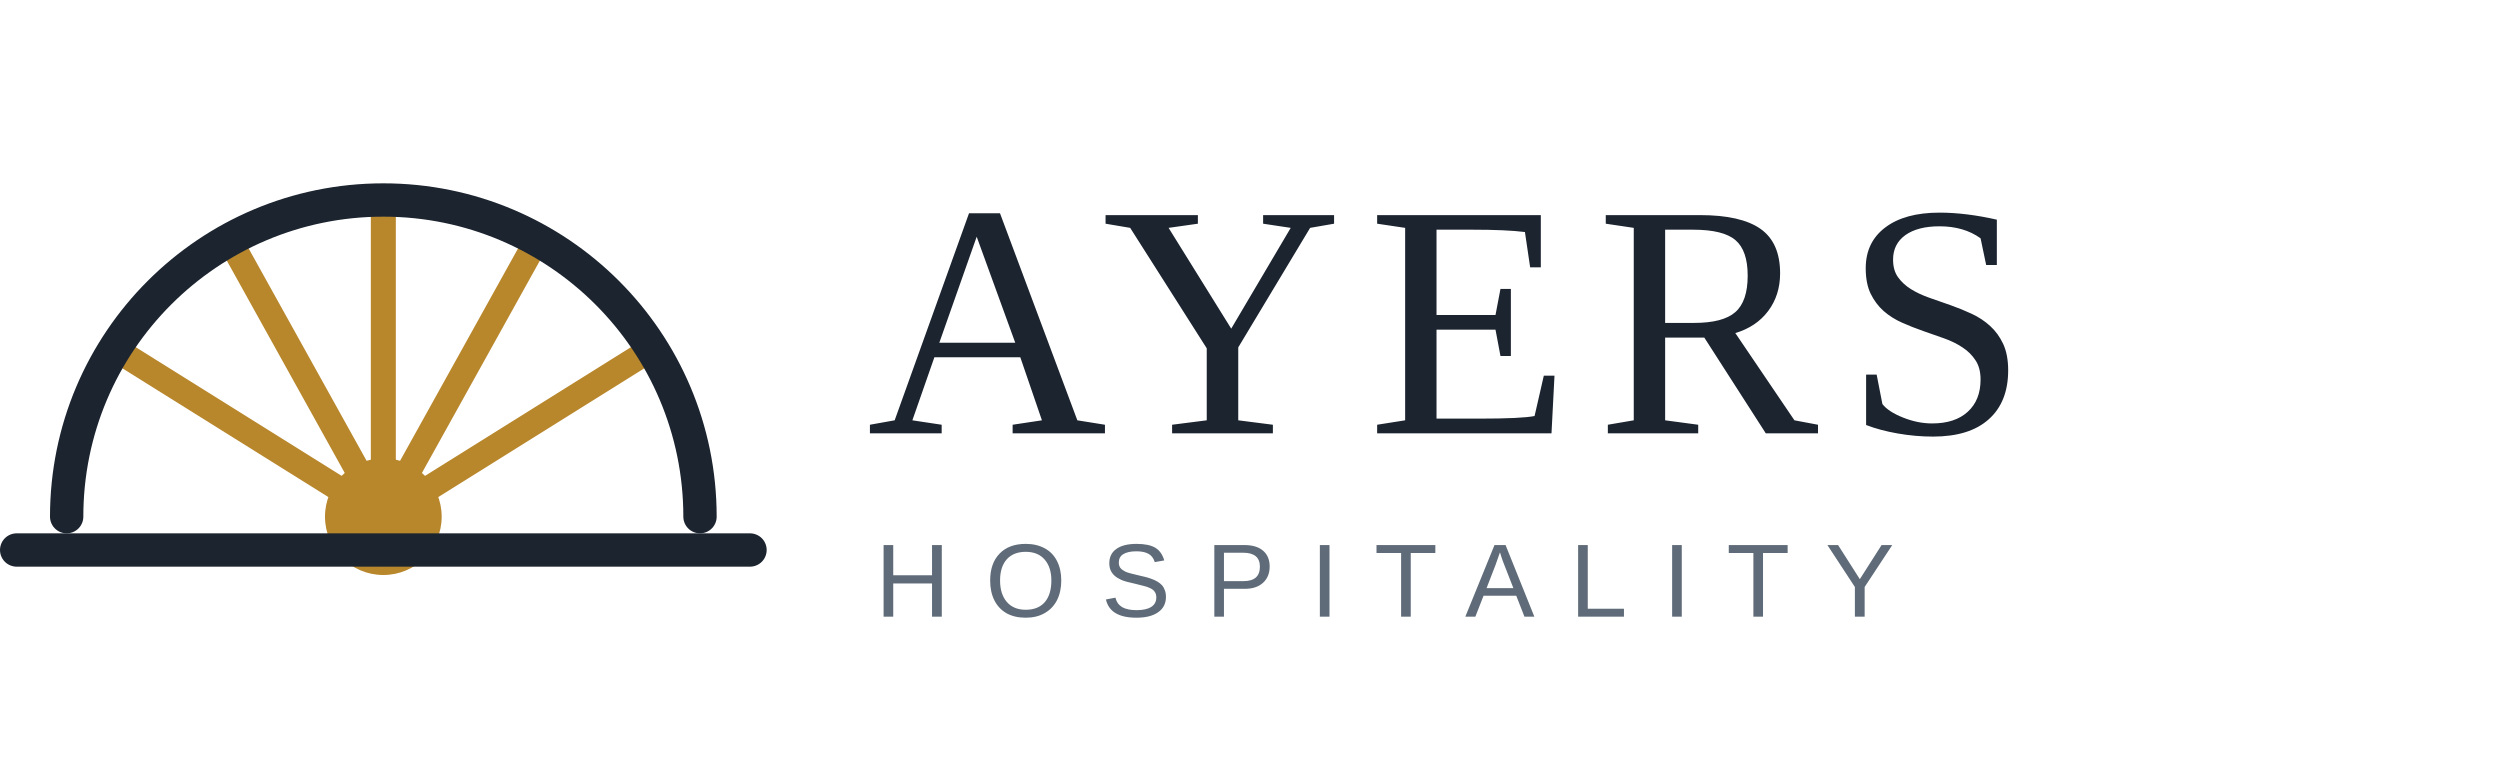
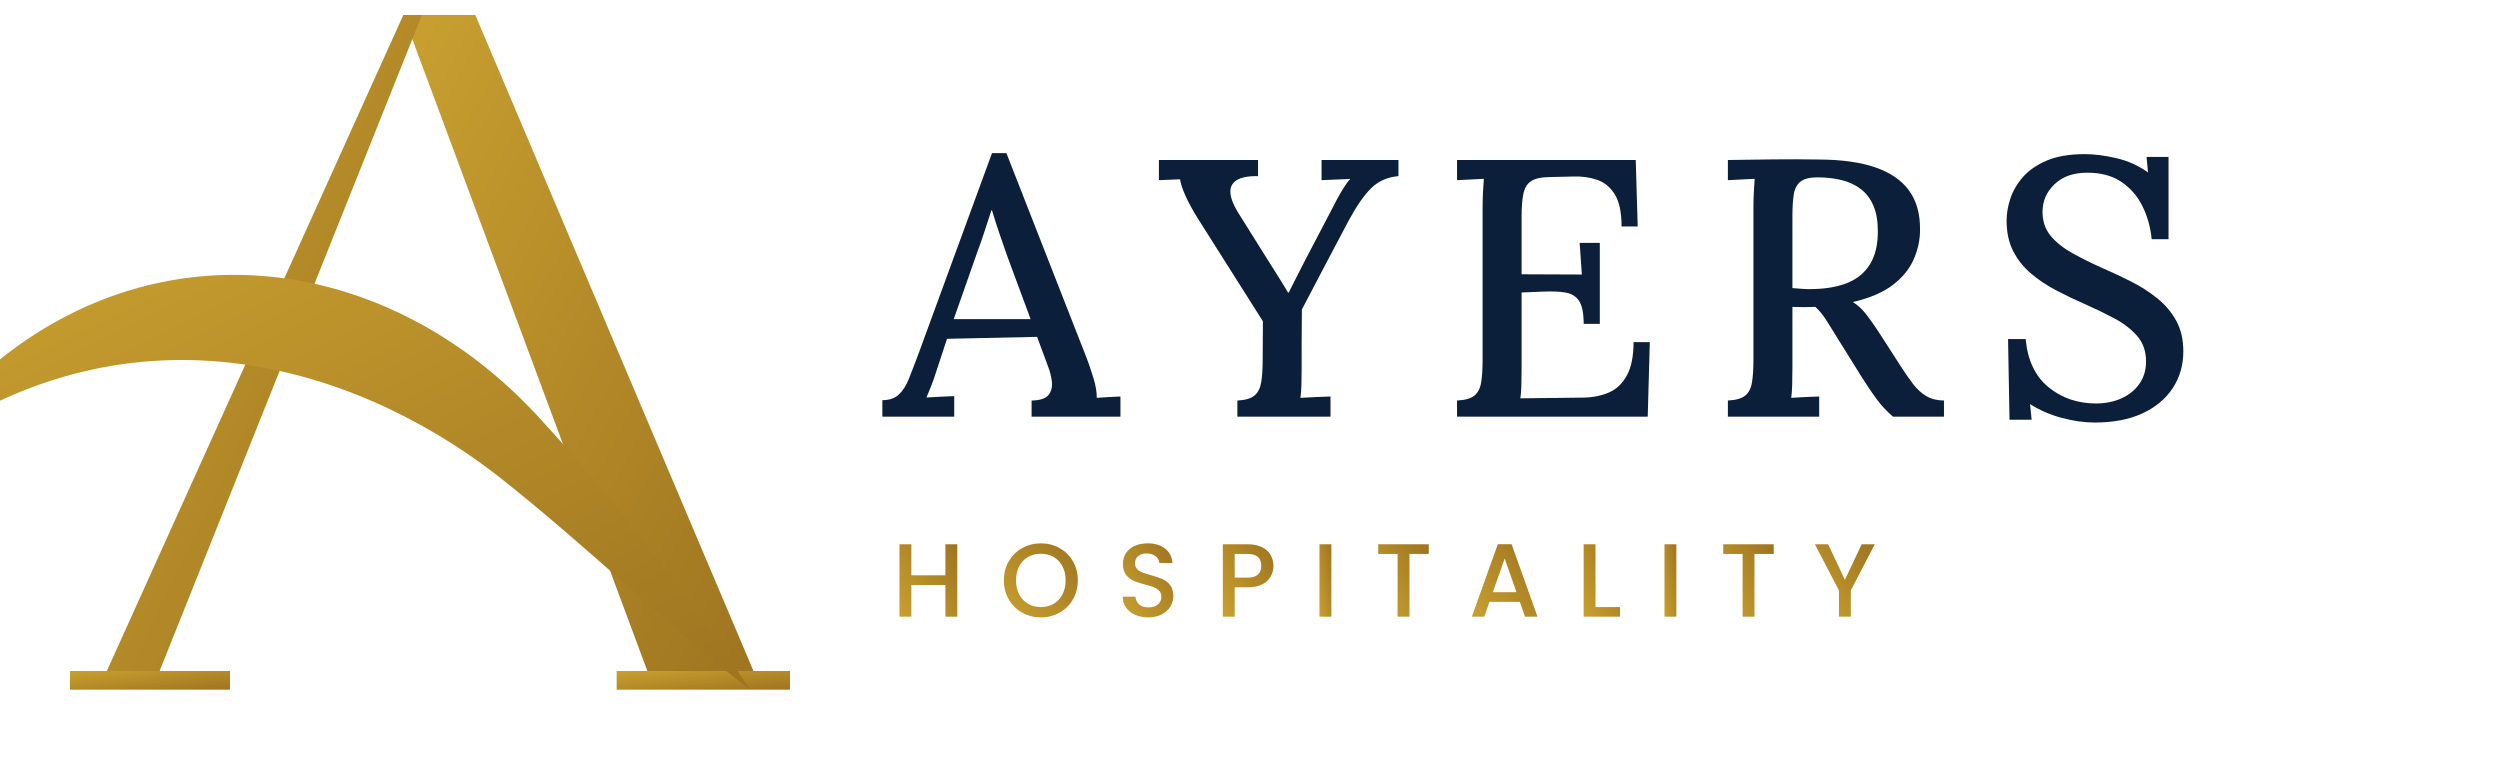
<svg xmlns="http://www.w3.org/2000/svg" viewBox="0 0 300 92" width="300" height="92" role="img" aria-label="Ayers Hospitality">
  <defs>
-     <clipPath id="a">
-       <path d="M8 62 A38 38 0 0 1 84 62 Z" />
-     </clipPath>
+     <linearGradient id="g" x1="0" y1="0" x2="1" y2="1">
+       <stop offset="0" stop-color="#C9A030" />
+       <stop offset="1" stop-color="#9E7420" />
+     </linearGradient>
  </defs>
-   <g clip-path="url(#a)" stroke="#B8862B" stroke-width="3" stroke-linecap="round">
-     <line x1="46" y1="62" x2="46" y2="20" />
-     <line x1="46" y1="62" x2="26" y2="26" />
-     <line x1="46" y1="62" x2="66" y2="26" />
-     <line x1="46" y1="62" x2="14" y2="42" />
-     <line x1="46" y1="62" x2="78" y2="42" />
+   <g fill="url(#g)">
+     <g transform="translate(50,45) scale(0.16)">
+       <path d="M-10 -270 L 44 -270 L 256 230 L 176 230 Z" />
+       <path d="M-10 -270 L 4 -270 L -196 230 L -236 230 Z" />
+       <path d="M-260 222 L-140 222 L-140 236 L-260 236 Z" />
+       <path d="M150 222 L280 222 L280 236 L150 236 Z" />
+       <path d="M-380 60 C -250 -120, -40 -110, 90 30 C 150 95, 200 160, 250 236 C 190 190, 130 130, 60 75 C -50 -10, -220 -60, -380 60 Z" />
+     </g>
  </g>
-   <circle cx="46" cy="62" r="7" fill="#B8862B" />
-   <path d="M8 62 A38 38 0 0 1 84 62" fill="none" stroke="#1C2430" stroke-width="4" stroke-linecap="round" />
-   <line x1="2" y1="66" x2="90" y2="66" stroke="#1C2430" stroke-width="4" stroke-linecap="round" />
-   <text x="104" y="52" font-family="Fraunces, Georgia, 'Times New Roman', serif" font-size="40" font-weight="500" letter-spacing="3" fill="#1C2430">AYERS</text>
-   <text x="105" y="74" font-family="'Libre Franklin', 'Helvetica Neue', Arial, sans-serif" font-size="12.5" letter-spacing="4.2" fill="#5F6B78">HOSPITALITY</text>
+   <g fill="#0B1F3A">
+     <path transform="translate(106.0,50) scale(0.044,-0.044)" d="M-2.667 0V44.999Q26.667 44.999 43 60.999Q59.333 76.999 70.166 104.333Q81 131.666 94 166.333L296.333 718.667H335.666L555.333 157.666Q562.666 138.666 572.666 106.499Q582.666 74.333 581.999 51.333Q598.999 52.666 615.499 53.499Q631.999 54.333 646.666 54.999V0H404.334V43.999Q439 44.666 450.501 59.166Q462.001 73.666 459.667 95Q457.334 116.333 449.334 136.666L419.334 217.667L173.666 212.334L144.999 125.332Q138.666 104.999 131.832 87.166Q124.999 69.333 117.666 52.333Q136.333 53.666 156.832 54.499Q177.332 55.333 193.333 55.999V0ZM191.999 266H401.667L339 435.001Q327.333 467.667 316.333 500.167Q305.333 532.667 296.333 562.667H294.666Q286.666 538.334 277 508.334Q267.333 478.334 254.333 443.334Z" />
+     <path transform="translate(139.2,50) scale(0.044,-0.044)" d="M211 0V43.999Q244.001 45.666 258.167 58Q272.334 70.333 276.167 94.667Q280 119 280 155L280.667 260.001L103.334 540.334Q82 574.667 69.667 602.001Q57.333 629.334 54.667 647.334Q38.667 646.334 25.0 646.167Q11.333 646.001 -3 645.001V700H267.332V656.001Q226.999 656.667 208.665 644.667Q190.332 632.667 191.999 610.5Q193.666 588.333 212.333 557.667L290.999 432Q298.666 420 308.666 404.167Q318.666 388.333 329.166 371.5Q339.666 354.667 349.333 338.333H351Q360 357 371.333 378.667Q382.666 400.333 395.333 425.666L469.333 567.001Q474.333 577.334 482.333 592.168Q490.333 607.001 499.833 622.501Q509.333 638.001 519 648.334Q501 647.334 479.333 646.667Q457.667 646.001 440.667 645.001V700H650.333V656.001Q605.999 652.334 576.666 623.834Q547.332 595.334 514.332 534.334Q480.999 471 448.999 410.667Q416.999 350.334 386.999 292.334Q386.999 275.667 386.666 251Q386.332 226.333 386.332 201.166Q386.332 175.999 386.332 157.332Q386.332 138.665 386.332 133.999Q386.332 106.999 385.666 85.666Q384.999 64.333 382.999 51.333Q402.666 52.666 425.166 53.499Q447.666 54.333 464.999 54.999V0Z" />
+     <path transform="translate(172.5,50) scale(0.044,-0.044)" d="M398.667 253Q398.667 296.334 386.334 315.334Q374 334.334 349.167 338.5Q324.333 342.667 286.667 341L229.332 338.667V131.332Q229.332 104.332 228.666 83.666Q227.999 62.999 225.999 49.999L398 51.999Q437.334 52.666 468 66.166Q498.667 79.666 516.667 112.833Q534.667 145.999 534.667 203.333H579L573.333 0H53.333V43.999Q86.334 45.666 100.834 57.666Q115.334 69.666 119.167 94Q123 118.333 123 155V570.668Q123 593.001 124.167 613.667Q125.333 634.334 126.333 648.667Q109 647.667 89 646.834Q69 646.001 53.333 645.001V700H540.666L546 518.667H502Q502 576.334 483.667 606.001Q465.334 635.667 435.667 645.834Q406 656.001 371.667 655.001L302.332 653.334Q270.665 652.667 254.999 642.167Q239.332 631.667 234.332 608.5Q229.332 585.333 229.332 545V388.333L393.667 387.666L387.667 474H442.666V253Z" />
+     <path transform="translate(205.0,50) scale(0.044,-0.044)" d="M53.333 0V43.999Q86.334 45.666 100.834 57.666Q115.334 69.666 119.167 94Q123 118.333 123 155V570.668Q123 593.001 124.167 613.667Q125.333 634.334 126.333 648.667Q109 647.667 89 646.834Q69 646.001 53.333 645.001V700Q114.333 701 176.333 701.667Q238.333 702.333 300.666 701.333Q394.666 701 455.999 679.667Q517.332 658.333 547.665 616.333Q577.999 574.334 577.332 510.334Q577.665 470.334 560.832 430.667Q543.999 391.001 504.166 360.001Q464.332 329.001 393.998 312.667Q413.665 300.667 429.832 280Q445.998 259.334 462.998 233.333L523.999 138.666Q542.665 109.333 558.999 88.333Q575.332 67.333 594.999 55.833Q614.666 44.333 642.666 43.999V0H503.667Q478.333 21.667 459.5 47.167Q440.666 72.667 420 105.334L350.666 216.667Q337.666 237.333 323.5 260.334Q309.333 283.334 291.999 299.334Q275.999 298.667 260.666 298.667Q245.332 298.667 229.332 299.334V134.332Q229.332 106.999 228.666 85.666Q227.999 64.333 225.999 51.333Q237.666 52.333 251.332 52.833Q264.999 53.333 278.499 54.166Q291.999 54.999 302.332 54.999V0ZM286.666 348Q341.999 349.333 380.999 365.5Q419.999 381.667 441.166 416.167Q462.333 450.667 462.333 505.667Q462.333 547 450.333 575.167Q438.333 603.333 416.167 620.5Q394 637.667 363.666 645.167Q333.333 652.667 297.666 652.667Q265.999 652.667 251.332 641Q236.665 629.334 232.999 606Q229.332 582.667 229.332 547V350.667Q243.666 349.667 257.332 348.5Q270.999 347.333 286.666 348Z" />
+     <path transform="translate(238.4,50) scale(0.044,-0.044)" d="M450 484Q445 534.667 424 575.834Q403 617 365.833 641.334Q328.667 665.667 273.666 665.334Q217.999 665.334 185.166 634Q152.333 602.667 152.333 558.667Q152.333 520.333 174.166 493.666Q196 467 233.666 446Q271.333 425 318.333 404Q356.333 387.666 394.999 368Q433.666 348.333 465.666 322.5Q497.666 296.666 516.999 261.5Q536.333 226.333 536.333 178Q536.333 121.667 507.333 77.667Q478.333 33.667 424.499 8.833Q370.666 -16 295 -16Q251.666 -16 204.166 -3.167Q156.666 9.667 118.333 34.333L122.666 -8.333H62.333L58.333 211.666H106.333Q114.333 125 168.499 80.499Q222.666 35.999 298.666 35.999Q336.666 35.999 367.667 49.999Q398.667 63.999 416.667 89.833Q434.667 115.666 434.667 150.667Q434.667 192.334 410.5 220Q386.333 247.667 348.833 267.667Q311.333 287.667 270 306.001Q228.667 324.001 190.167 344.167Q151.667 364.334 121 390.334Q90.334 416.334 72.334 451.5Q54.334 486.667 54.334 535Q54.334 562.667 64.334 593.833Q74.334 625 98.333 652.833Q122.333 680.667 163.667 698.333Q205 716 267.666 716Q306.333 716 353.833 705Q401.333 694 440 666L436 708.333H495.999V484Z" />
+   </g>
+   <g fill="url(#g)">
+     <path transform="translate(107.0,74) scale(0.0125,-0.0125)" d="M630 695V0H516V304H189V0H75V695H189V397H516V695Z" />
+     <path transform="translate(120.0,74) scale(0.0125,-0.0125)" d="M37 349Q37 451 84.5 532.0Q132 613 213.5 658.5Q295 704 392 704Q490 704 571.5 658.5Q653 613 700.0 532.0Q747 451 747 349Q747 247 700.0 165.5Q653 84 571.5 38.5Q490 -7 392 -7Q295 -7 213.5 38.5Q132 84 84.5 165.5Q37 247 37 349ZM630 349Q630 426 599.5 484.0Q569 542 515.0 573.0Q461 604 392 604Q323 604 269.0 573.0Q215 542 184.5 484.0Q154 426 154 349Q154 272 184.5 213.5Q215 155 269.0 123.5Q323 92 392 92Q461 92 515.0 123.5Q569 155 599.5 213.5Q630 272 630 349Z" />
+     <path transform="translate(134.0,74) scale(0.0125,-0.0125)" d="M58 192H180Q184 147 215.5 118.0Q247 89 304 89Q363 89 396.0 117.5Q429 146 429 191Q429 226 408.5 248.0Q388 270 357.5 282.0Q327 294 273 308Q205 326 162.5 344.5Q120 363 90.0 402.0Q60 441 60 506Q60 566 90.0 611.0Q120 656 174.0 680.0Q228 704 299 704Q400 704 464.5 653.5Q529 603 536 515H410Q407 553 374.0 580.0Q341 607 287 607Q238 607 207.0 582.0Q176 557 176 510Q176 478 195.5 457.5Q215 437 245.0 425.0Q275 413 327 399Q396 380 439.5 361.0Q483 342 513.5 302.5Q544 263 544 197Q544 144 515.5 97.0Q487 50 432.5 21.5Q378 -7 304 -7Q234 -7 178.0 17.5Q122 42 90.0 87.0Q58 132 58 192Z" />
+     <path transform="translate(145.8,74) scale(0.0125,-0.0125)" d="M315 282H189V0H75V695H315Q395 695 450.5 667.5Q506 640 533.5 593.0Q561 546 561 488Q561 435 536.0 388.0Q511 341 456.0 311.5Q401 282 315 282ZM444 488Q444 602 315 602H189V375H315Q380 375 412.0 404.5Q444 434 444 488Z" />
+     <path transform="translate(157.4,74) scale(0.0125,-0.0125)" d="M189 695V0H75V695Z" />
+     <path transform="translate(164.9,74) scale(0.0125,-0.0125)" d="M524 695V602H339V0H225V602H39V695Z" />
+     <path transform="translate(176.2,74) scale(0.0125,-0.0125)" d="M494 142H203L153 0H34L283 696H415L664 0H544ZM462 235 349 558 235 235Z" />
+     <path transform="translate(189.1,74) scale(0.0125,-0.0125)" d="M189 92H424V0H75V695H189Z" />
+     <path transform="translate(198.8,74) scale(0.0125,-0.0125)" d="M189 695V0H75V695Z" />
+     <path transform="translate(206.3,74) scale(0.0125,-0.0125)" d="M524 695V602H339V0H225V602H39V695Z" />
+     <path transform="translate(217.6,74) scale(0.0125,-0.0125)" d="M590 695 360 252V0H246V252L15 695H142L303 354L464 695Z" />
+   </g>
</svg>
